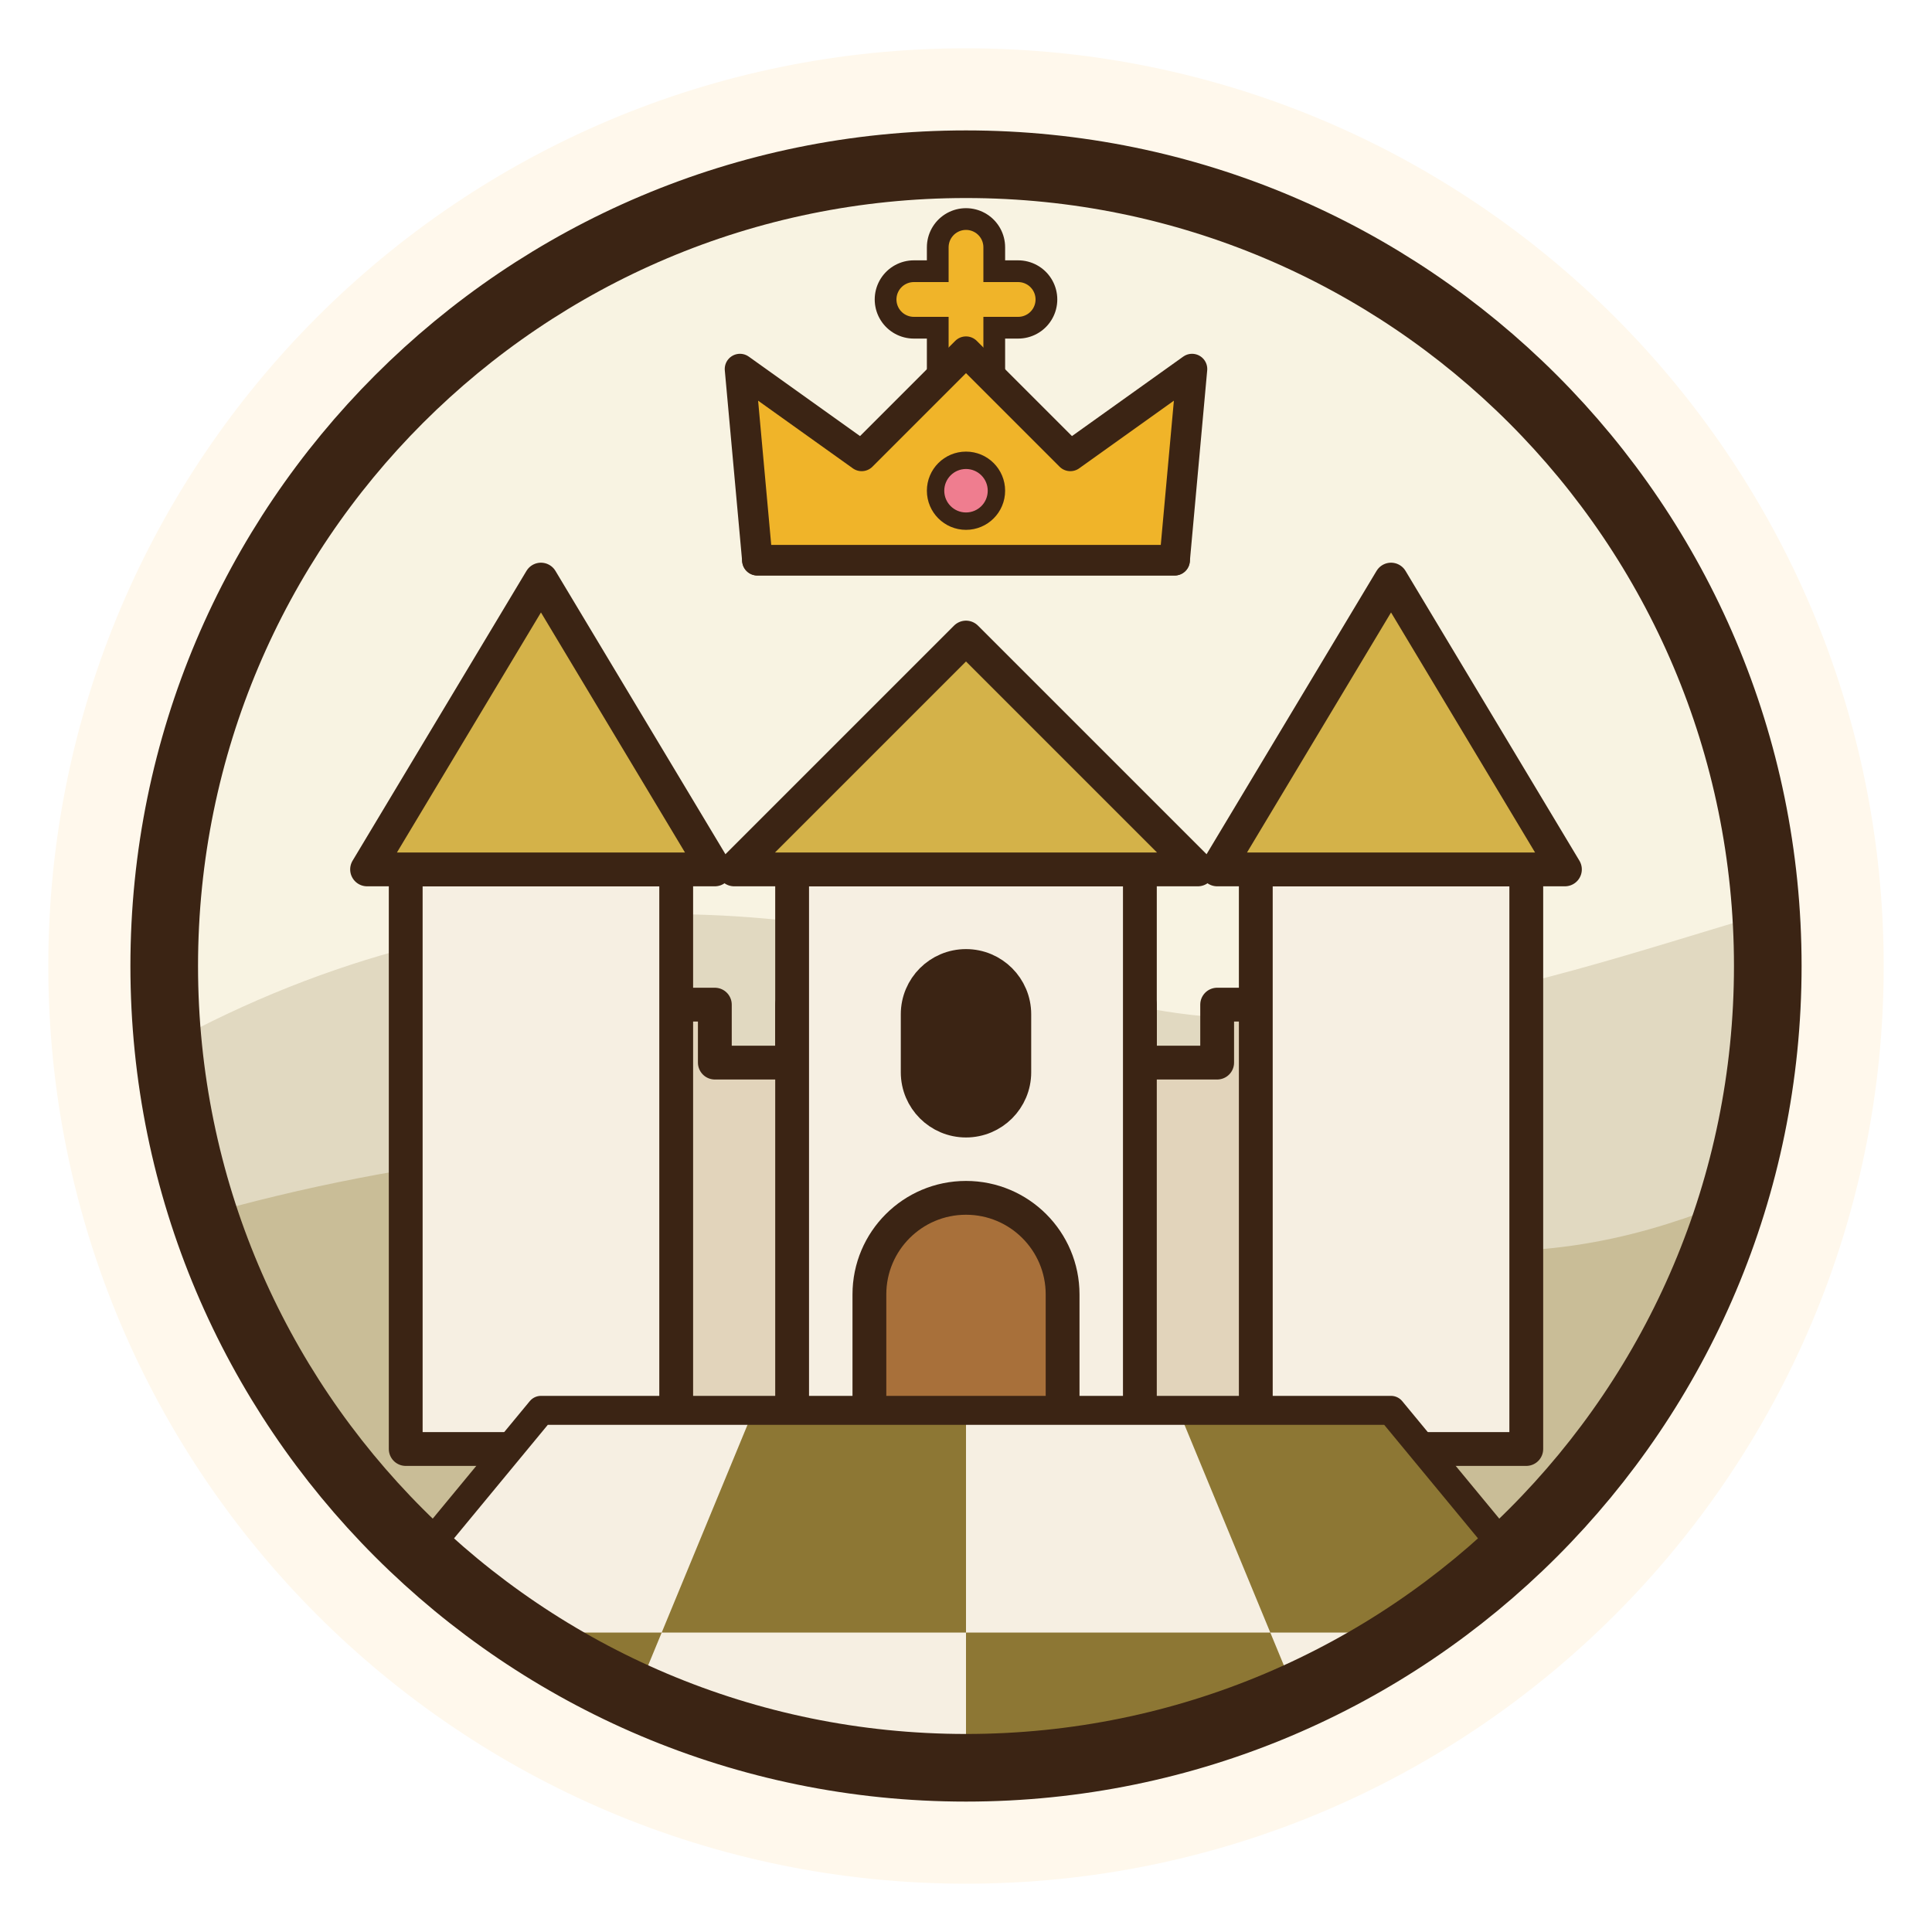
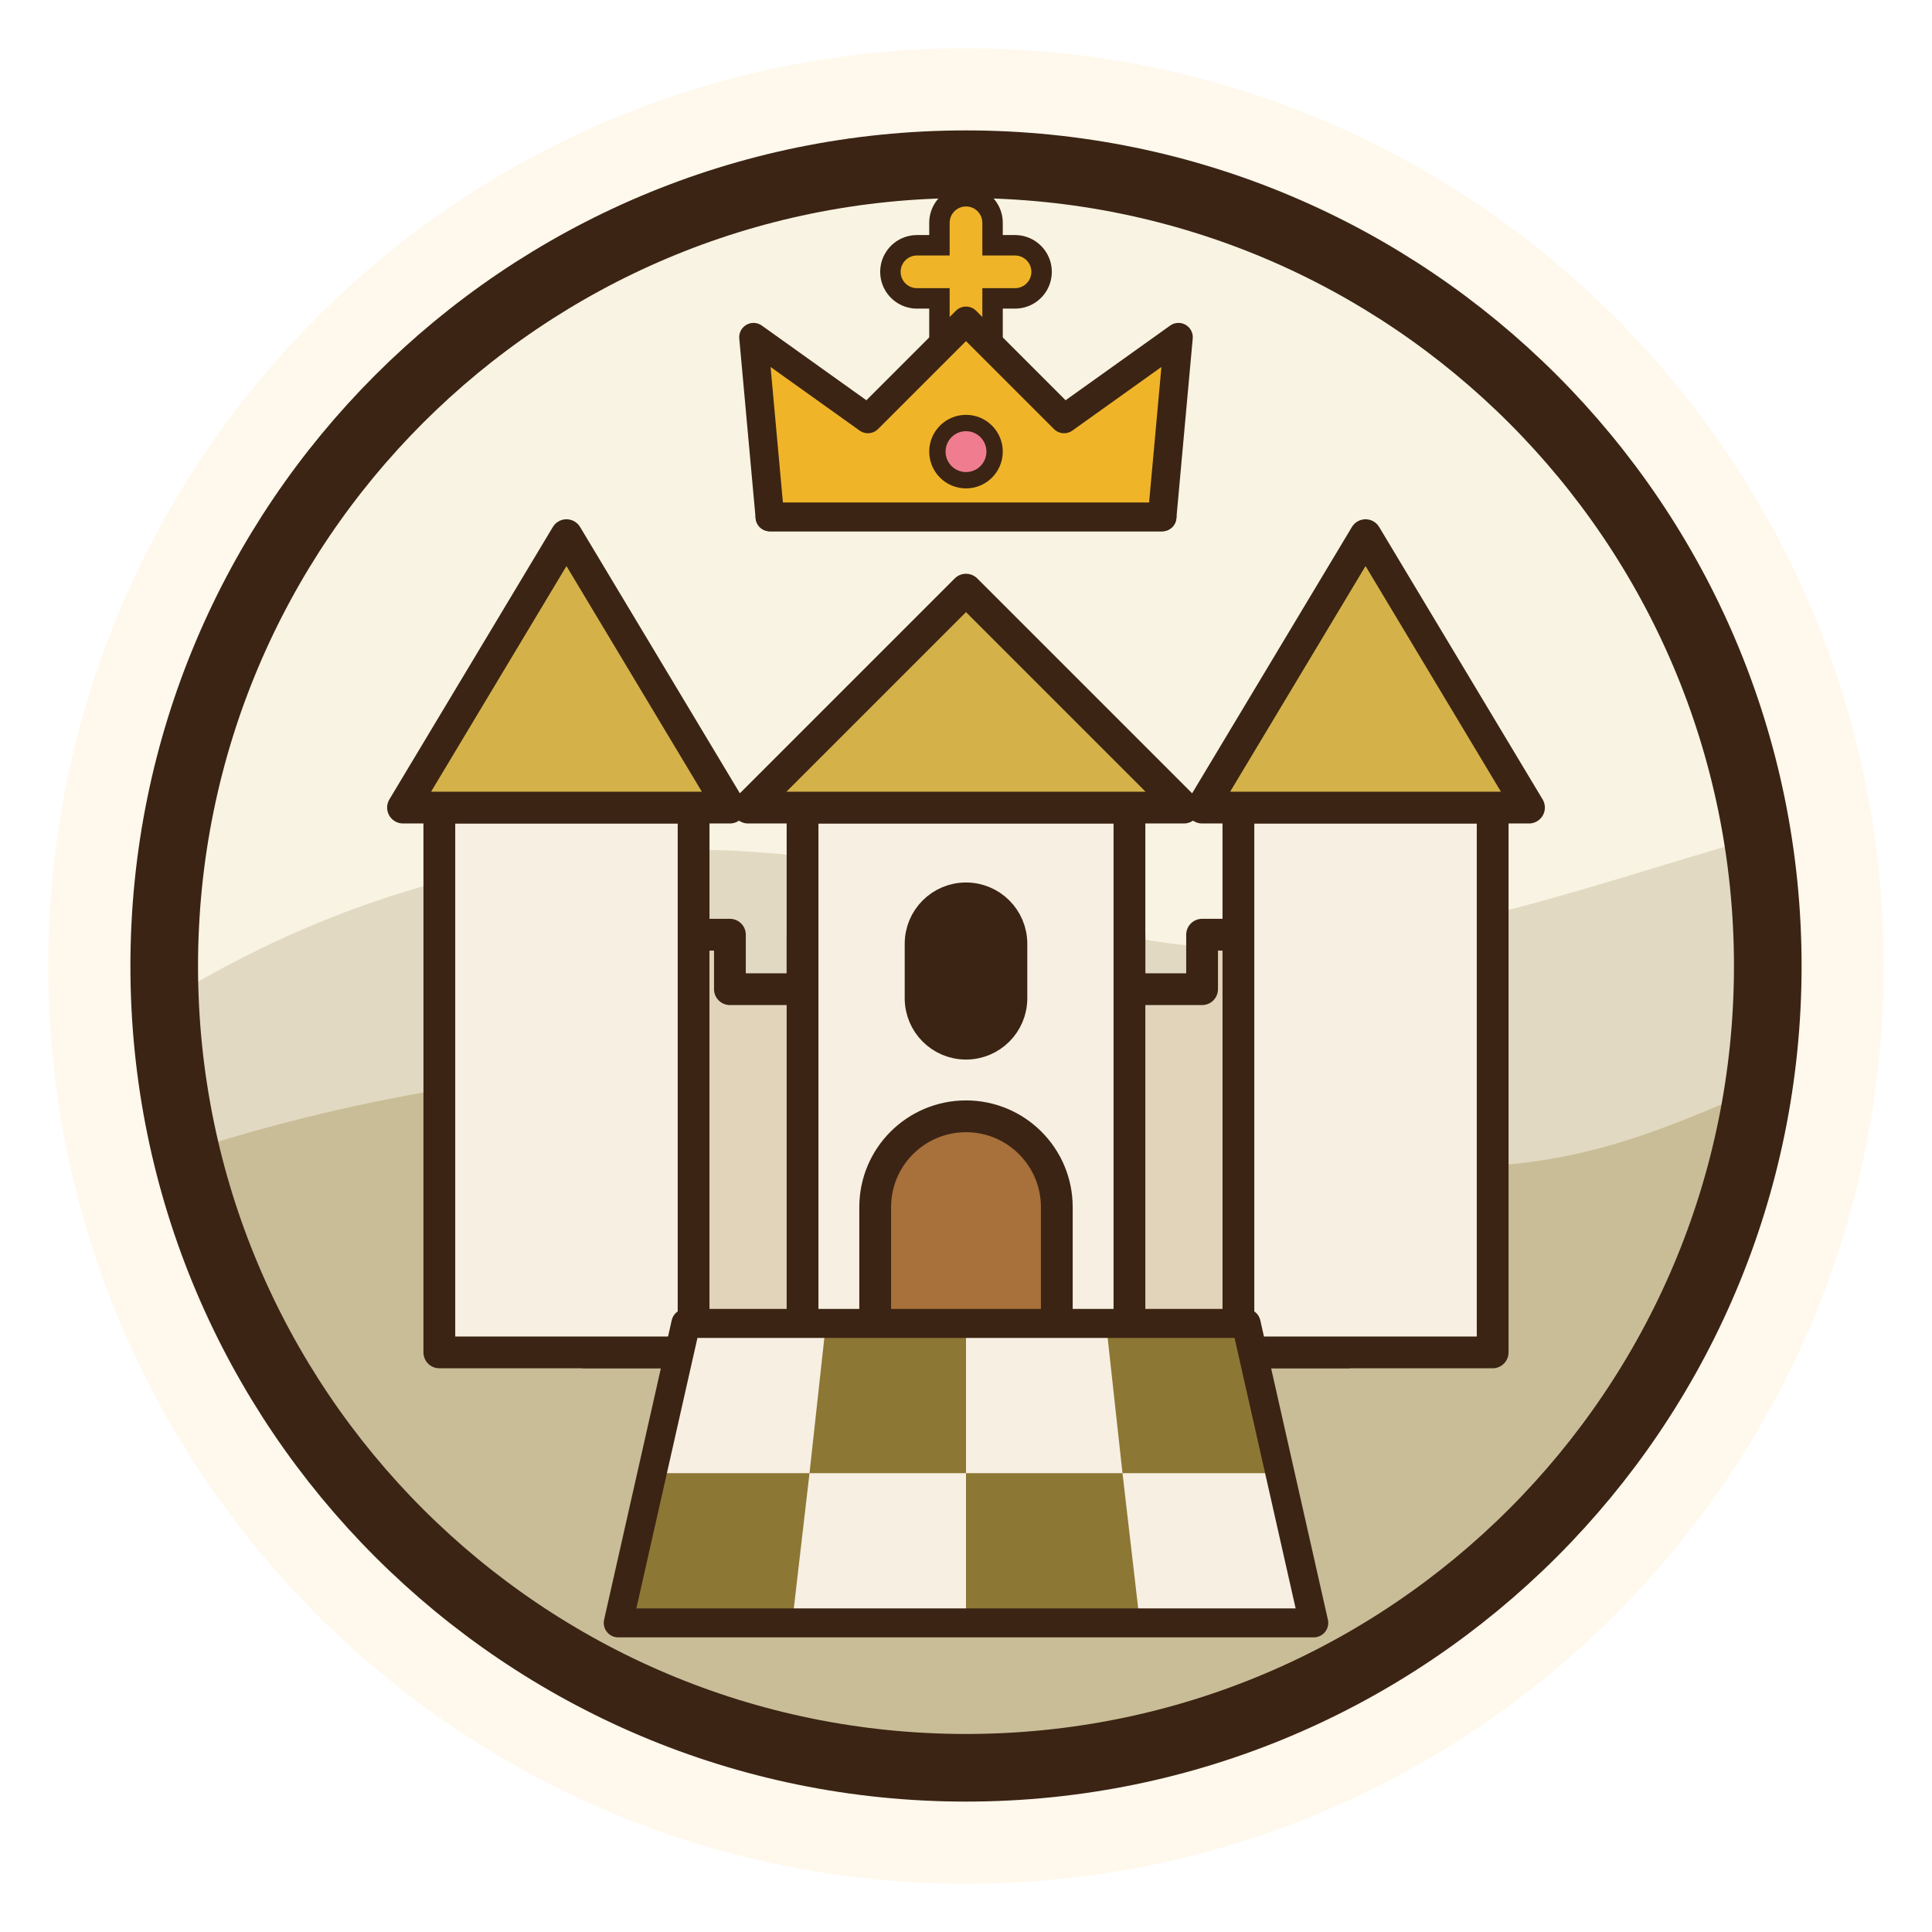
<svg xmlns="http://www.w3.org/2000/svg" viewBox="0 0 200 200" role="img" aria-labelledby="t">
  <defs>
    <clipPath id="c">
      <circle cx="100" cy="100" r="82" />
    </clipPath>
  </defs>
  <circle cx="100" cy="100" r="95" fill="#fff8ec" />
  <g clip-path="url(#c)">
    <rect width="200" height="200" fill="#f8f3e2" />
-     <path d="M14 110C48 90 82 92 110 102S168 98 192 92V200H14Z" fill="#e1d9c1" />
-     <path d="M8 130C52 114 98 116 132 126S180 122 196 118V200H8Z" fill="#c9bd97" />
-     <g stroke="#3b2414" stroke-width="3.5" stroke-linejoin="round" stroke-linecap="round">
-       <path d="M58 150V110H66V104H74V110H82V104H90V110H110V104H118V110H126V104H134V110H142V150Z" fill="#e2d4bb" />
-       <path d="M42 150V90H70V150Z" fill="#f6efe2" />
-       <path d="M130 150V90H158V150Z" fill="#f6efe2" />
-       <path d="M38 90L56 60L74 90Z" fill="#d4b249" />
-       <path d="M126 90L144 60L162 90Z" fill="#d4b249" />
-       <path d="M82 150V90H118V150Z" fill="#f6efe2" />
-       <path d="M76 90L100 66L124 90Z" fill="#d4b249" />
-       <path d="M90 150V134A10 10 0 0 1 110 134V150Z" fill="#a8703a" />
-       <rect x="95" y="100" width="10" height="16" rx="5" fill="#3b2414" />
-       <g transform="translate(100 58) scale(0.9)">
-         <path d="M-6-30H6M0-36V-22" fill="none" stroke="#3b2414" stroke-width="9" />
-         <path d="M-6-30H6M0-36V-22" fill="none" stroke="#f0b429" stroke-width="4" />
-         <path d="M-24 0L-26-22L-12-12L0-24L12-12L26-22L24 0Z" fill="#f0b429" />
-         <path d="M-24 0H24" fill="none" />
-         <circle cy="-8" r="3.5" fill="#ef7d8f" stroke-width="2" />
+     <g transform="translate(100 140) scale(.94) translate(-100 -150)">
+       <path d="M14 110C48 90 82 92 110 102S168 98 192 92V200H14Z" fill="#e1d9c1" />
+       <path d="M8 130C52 114 98 116 132 126S180 122 196 118V200H8Z" fill="#c9bd97" />
+       <g stroke="#3b2414" stroke-width="3.5" stroke-linejoin="round" stroke-linecap="round">
+         <path d="M58 150V110H66V104H74V110H82V104H90V110H110V104H118V110H126V104H134V110H142V150Z" fill="#e2d4bb" />
+         <path d="M42 150V90H70V150Z" fill="#f6efe2" />
+         <path d="M130 150V90H158V150Z" fill="#f6efe2" />
+         <path d="M38 90L56 60L74 90Z" fill="#d4b249" />
+         <path d="M126 90L144 60L162 90Z" fill="#d4b249" />
+         <path d="M82 150V90H118V150Z" fill="#f6efe2" />
+         <path d="M76 90L100 66L124 90Z" fill="#d4b249" />
+         <path d="M90 150V134A10 10 0 0 1 110 134V150Z" fill="#a8703a" />
+         <rect x="95" y="100" width="10" height="16" rx="5" fill="#3b2414" />
+         <g transform="translate(100 58) scale(0.9)">
+           <path d="M-6-30H6M0-36V-22" fill="none" stroke="#3b2414" stroke-width="9" />
+           <path d="M-6-30H6M0-36V-22" fill="none" stroke="#f0b429" stroke-width="4" />
+           <path d="M-24 0L-26-22L-12-12L0-24L12-12L26-22L24 0Z" fill="#f0b429" />
+           <path d="M-24 0H24" fill="none" />
+           <circle cy="-8" r="3.5" fill="#ef7d8f" stroke-width="2" />
+         </g>
      </g>
    </g>
-     <path d="M56.0 146.0L144.0 146.0L182.0 192.0L18.0 192.0Z" fill="#f6efe2" />
-     <path d="M78.0 146.0L100.0 146.0L100.0 169.0L68.5 169.0ZM122.0 146.0L144.0 146.0L163.0 169.0L131.5 169.0ZM37.0 169.0L68.5 169.0L59.0 192.0L18.0 192.0ZM100.0 169.0L131.5 169.0L141.0 192.0L100.0 192.0Z" fill="#8d7734" />
-     <path d="M56.0 146.0L144.0 146.0L182.0 192.0L18.0 192.0Z" fill="none" stroke="#3b2414" stroke-width="3" stroke-linejoin="round" />
+     <path d="M71.0 137.0L129.0 137.0L136.0 168.0L64.0 168.0Z" fill="#f6efe2" />
+     <path d="M85.5 137.0L100.0 137.0L100.0 152.5L83.8 152.5ZM114.5 137.0L129.0 137.0L132.5 152.5L116.2 152.5ZM67.5 152.5L83.8 152.5L82.0 168.0L64.0 168.0ZM100.0 152.5L116.2 152.5L118.0 168.0L100.0 168.0Z" fill="#8d7734" />
+     <path d="M71.0 137.0L129.0 137.0L136.0 168.0L64.0 168.0Z" fill="none" stroke="#3b2414" stroke-width="3" stroke-linejoin="round" />
  </g>
  <circle cx="100" cy="100" r="83" fill="none" stroke="#3b2414" stroke-width="7" />
</svg>
